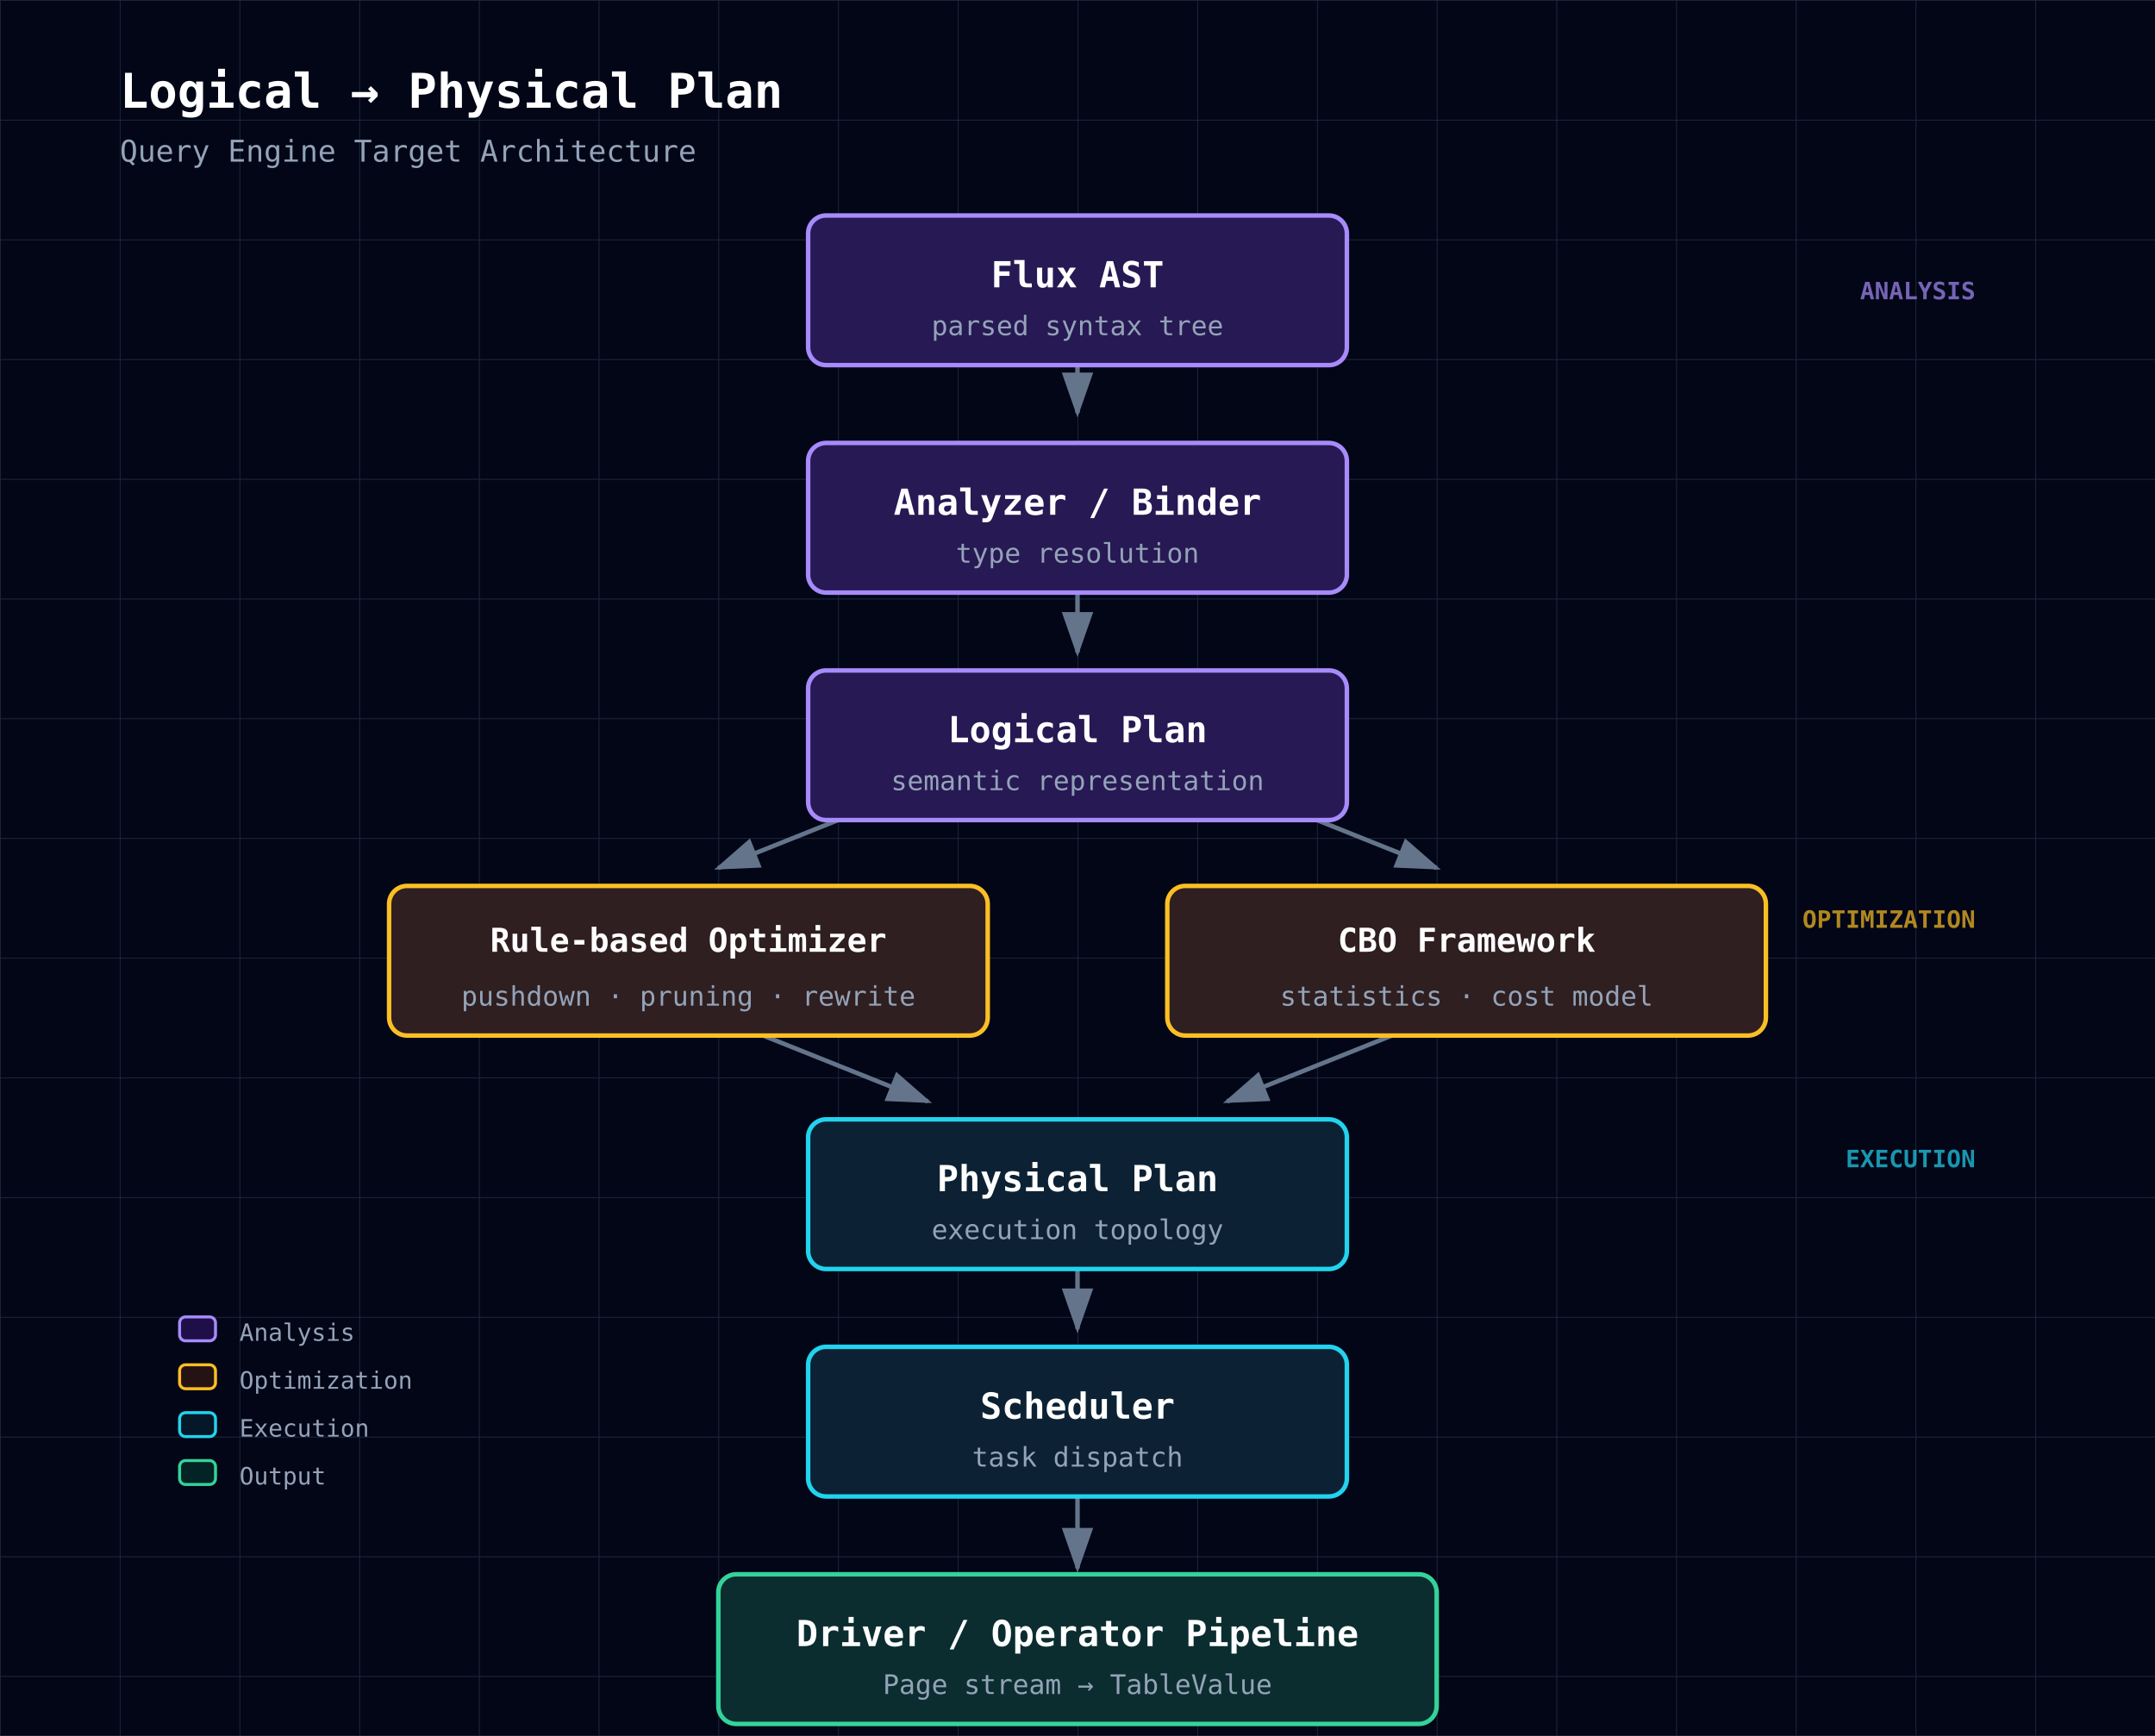
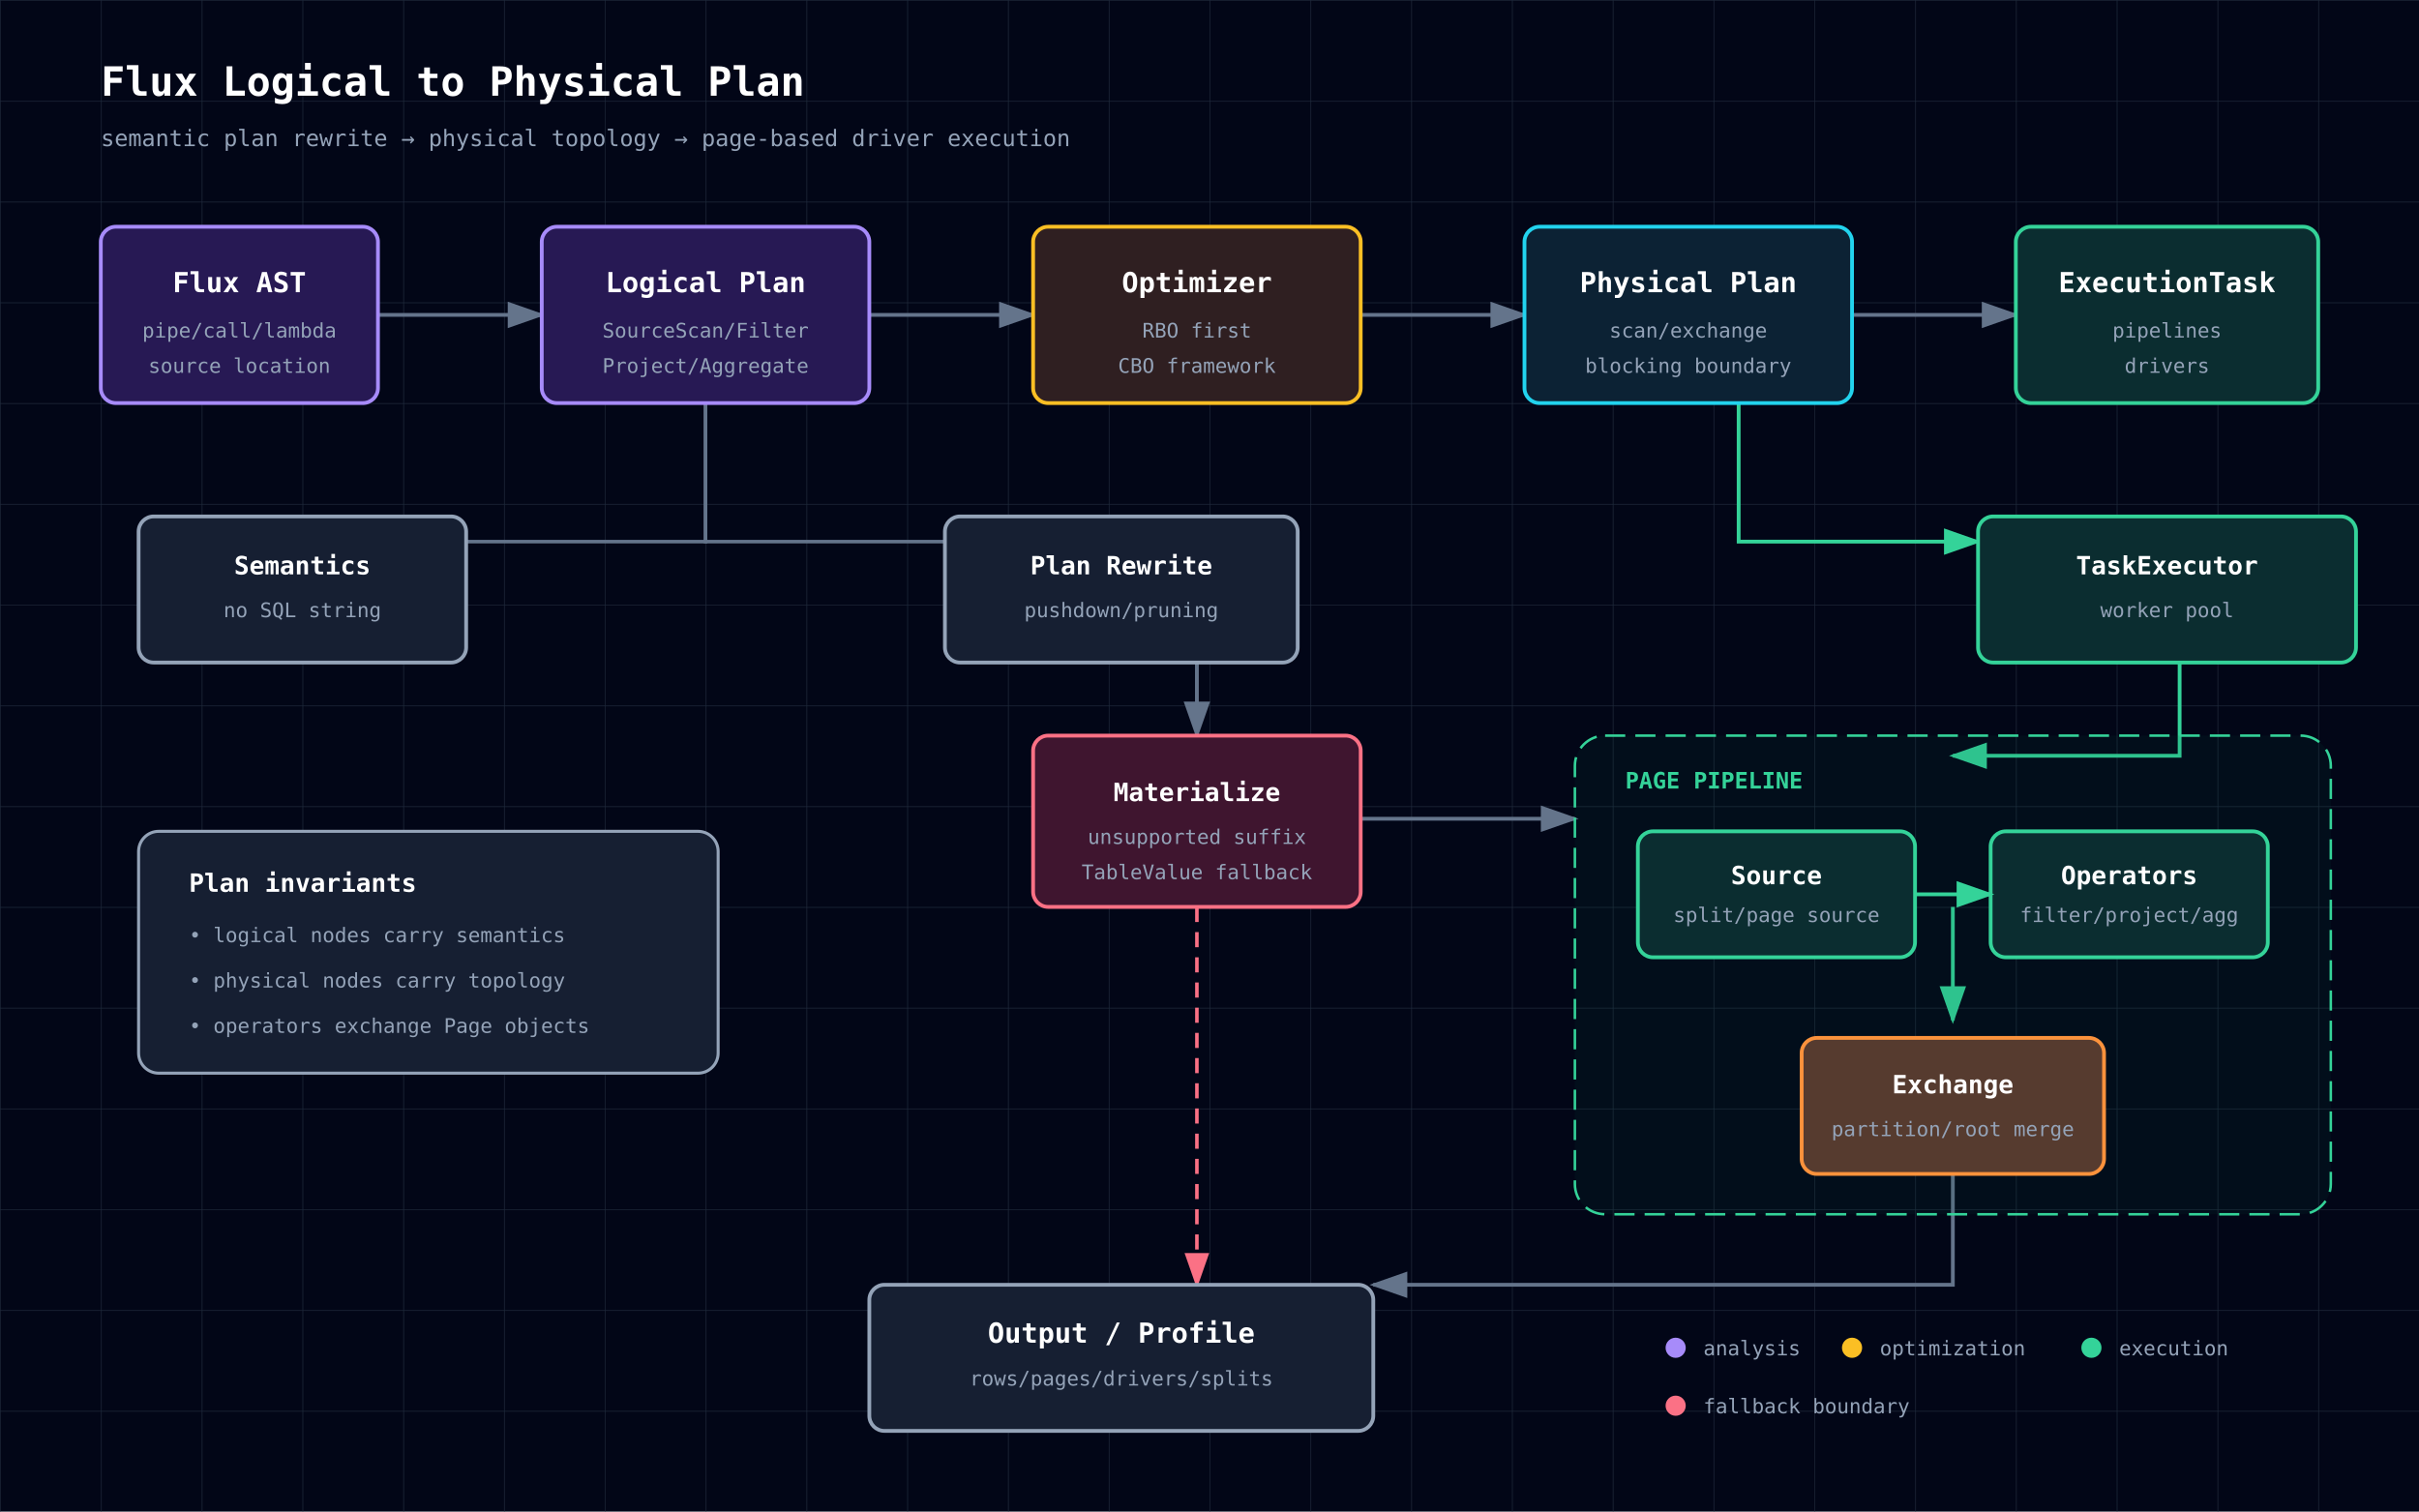
- <svg xmlns="http://www.w3.org/2000/svg" width="720" height="580" viewBox="0 0 720 580">
+ <svg xmlns="http://www.w3.org/2000/svg" width="960" height="600" viewBox="0 0 960 600">
  <defs>
    <pattern id="grid" width="40" height="40" patternUnits="userSpaceOnUse">
      <path d="M 40 0 L 0 0 0 40" fill="none" stroke="#1e293b" stroke-width="0.5" />
    </pattern>
    <marker id="arrowhead" markerWidth="10" markerHeight="7" refX="9" refY="3.5" orient="auto">
      <polygon points="0 0, 10 3.5, 0 7" fill="#64748b" />
    </marker>
    <marker id="arrow-cyan" markerWidth="10" markerHeight="7" refX="9" refY="3.5" orient="auto">
      <polygon points="0 0, 10 3.5, 0 7" fill="#22d3ee" />
    </marker>
    <marker id="arrow-emerald" markerWidth="10" markerHeight="7" refX="9" refY="3.5" orient="auto">
      <polygon points="0 0, 10 3.5, 0 7" fill="#34d399" />
    </marker>
+     <marker id="arrow-rose" markerWidth="10" markerHeight="7" refX="9" refY="3.5" orient="auto">
+       <polygon points="0 0, 10 3.5, 0 7" fill="#fb7185" />
+     </marker>
  </defs>
-   <rect width="720" height="580" fill="#020617" />
-   <rect width="720" height="580" fill="url(#grid)" />
-   <text x="40" y="36" fill="white" font-family="'JetBrains Mono', monospace" font-size="16" font-weight="700">Logical → Physical Plan</text>
-   <text x="40" y="54" fill="#94a3b8" font-family="'JetBrains Mono', monospace" font-size="10">Query Engine Target Architecture</text>
-   <line x1="360" y1="112" x2="360" y2="138" stroke="#64748b" stroke-width="1.5" marker-end="url(#arrowhead)" />
-   <line x1="360" y1="192" x2="360" y2="218" stroke="#64748b" stroke-width="1.5" marker-end="url(#arrowhead)" />
-   <path d="M 310 262 L 240 290" fill="none" stroke="#64748b" stroke-width="1.5" marker-end="url(#arrowhead)" />
-   <path d="M 410 262 L 480 290" fill="none" stroke="#64748b" stroke-width="1.5" marker-end="url(#arrowhead)" />
-   <path d="M 240 340 L 310 368" fill="none" stroke="#64748b" stroke-width="1.5" marker-end="url(#arrowhead)" />
-   <path d="M 480 340 L 410 368" fill="none" stroke="#64748b" stroke-width="1.5" marker-end="url(#arrowhead)" />
-   <line x1="360" y1="418" x2="360" y2="444" stroke="#64748b" stroke-width="1.5" marker-end="url(#arrowhead)" />
-   <line x1="360" y1="498" x2="360" y2="524" stroke="#64748b" stroke-width="1.5" marker-end="url(#arrowhead)" />
-   <text x="660" y="100" fill="#a78bfa" font-family="'JetBrains Mono', monospace" font-size="8" font-weight="600" text-anchor="end" opacity="0.7">ANALYSIS</text>
-   <text x="660" y="310" fill="#fbbf24" font-family="'JetBrains Mono', monospace" font-size="8" font-weight="600" text-anchor="end" opacity="0.7">OPTIMIZATION</text>
-   <text x="660" y="390" fill="#22d3ee" font-family="'JetBrains Mono', monospace" font-size="8" font-weight="600" text-anchor="end" opacity="0.7">EXECUTION</text>
-   <rect x="270" y="72" width="180" height="50" rx="6" fill="#0f172a" />
-   <rect x="270" y="72" width="180" height="50" rx="6" fill="rgba(76, 29, 149, 0.4)" stroke="#a78bfa" stroke-width="1.5" />
-   <text x="360" y="96" fill="white" font-family="'JetBrains Mono', monospace" font-size="12" font-weight="600" text-anchor="middle">Flux AST</text>
-   <text x="360" y="112" fill="#94a3b8" font-family="'JetBrains Mono', monospace" font-size="9" text-anchor="middle">parsed syntax tree</text>
-   <rect x="270" y="148" width="180" height="50" rx="6" fill="#0f172a" />
-   <rect x="270" y="148" width="180" height="50" rx="6" fill="rgba(76, 29, 149, 0.4)" stroke="#a78bfa" stroke-width="1.5" />
-   <text x="360" y="172" fill="white" font-family="'JetBrains Mono', monospace" font-size="12" font-weight="600" text-anchor="middle">Analyzer / Binder</text>
-   <text x="360" y="188" fill="#94a3b8" font-family="'JetBrains Mono', monospace" font-size="9" text-anchor="middle">type resolution</text>
-   <rect x="270" y="224" width="180" height="50" rx="6" fill="#0f172a" />
-   <rect x="270" y="224" width="180" height="50" rx="6" fill="rgba(76, 29, 149, 0.4)" stroke="#a78bfa" stroke-width="1.5" />
-   <text x="360" y="248" fill="white" font-family="'JetBrains Mono', monospace" font-size="12" font-weight="600" text-anchor="middle">Logical Plan</text>
-   <text x="360" y="264" fill="#94a3b8" font-family="'JetBrains Mono', monospace" font-size="9" text-anchor="middle">semantic representation</text>
-   <rect x="130" y="296" width="200" height="50" rx="6" fill="#0f172a" />
-   <rect x="130" y="296" width="200" height="50" rx="6" fill="rgba(120, 53, 15, 0.3)" stroke="#fbbf24" stroke-width="1.5" />
-   <text x="230" y="318" fill="white" font-family="'JetBrains Mono', monospace" font-size="11" font-weight="600" text-anchor="middle">Rule-based Optimizer</text>
-   <text x="230" y="336" fill="#94a3b8" font-family="'JetBrains Mono', monospace" font-size="9" text-anchor="middle">pushdown · pruning · rewrite</text>
-   <rect x="390" y="296" width="200" height="50" rx="6" fill="#0f172a" />
-   <rect x="390" y="296" width="200" height="50" rx="6" fill="rgba(120, 53, 15, 0.3)" stroke="#fbbf24" stroke-width="1.5" />
-   <text x="490" y="318" fill="white" font-family="'JetBrains Mono', monospace" font-size="11" font-weight="600" text-anchor="middle">CBO Framework</text>
-   <text x="490" y="336" fill="#94a3b8" font-family="'JetBrains Mono', monospace" font-size="9" text-anchor="middle">statistics · cost model</text>
-   <rect x="270" y="374" width="180" height="50" rx="6" fill="#0f172a" />
-   <rect x="270" y="374" width="180" height="50" rx="6" fill="rgba(8, 51, 68, 0.4)" stroke="#22d3ee" stroke-width="1.5" />
-   <text x="360" y="398" fill="white" font-family="'JetBrains Mono', monospace" font-size="12" font-weight="600" text-anchor="middle">Physical Plan</text>
-   <text x="360" y="414" fill="#94a3b8" font-family="'JetBrains Mono', monospace" font-size="9" text-anchor="middle">execution topology</text>
-   <rect x="270" y="450" width="180" height="50" rx="6" fill="#0f172a" />
-   <rect x="270" y="450" width="180" height="50" rx="6" fill="rgba(8, 51, 68, 0.4)" stroke="#22d3ee" stroke-width="1.5" />
-   <text x="360" y="474" fill="white" font-family="'JetBrains Mono', monospace" font-size="12" font-weight="600" text-anchor="middle">Scheduler</text>
-   <text x="360" y="490" fill="#94a3b8" font-family="'JetBrains Mono', monospace" font-size="9" text-anchor="middle">task dispatch</text>
-   <rect x="240" y="526" width="240" height="50" rx="6" fill="#0f172a" />
-   <rect x="240" y="526" width="240" height="50" rx="6" fill="rgba(6, 78, 59, 0.4)" stroke="#34d399" stroke-width="1.5" />
-   <text x="360" y="550" fill="white" font-family="'JetBrains Mono', monospace" font-size="12" font-weight="600" text-anchor="middle">Driver / Operator Pipeline</text>
-   <text x="360" y="566" fill="#94a3b8" font-family="'JetBrains Mono', monospace" font-size="9" text-anchor="middle">Page stream → TableValue</text>
-   <rect x="60" y="440" width="12" height="8" rx="2" fill="rgba(76, 29, 149, 0.4)" stroke="#a78bfa" stroke-width="1" />
-   <text x="80" y="448" fill="#94a3b8" font-family="'JetBrains Mono', monospace" font-size="8">Analysis</text>
-   <rect x="60" y="456" width="12" height="8" rx="2" fill="rgba(120, 53, 15, 0.3)" stroke="#fbbf24" stroke-width="1" />
-   <text x="80" y="464" fill="#94a3b8" font-family="'JetBrains Mono', monospace" font-size="8">Optimization</text>
-   <rect x="60" y="472" width="12" height="8" rx="2" fill="rgba(8, 51, 68, 0.4)" stroke="#22d3ee" stroke-width="1" />
-   <text x="80" y="480" fill="#94a3b8" font-family="'JetBrains Mono', monospace" font-size="8">Execution</text>
-   <rect x="60" y="488" width="12" height="8" rx="2" fill="rgba(6, 78, 59, 0.4)" stroke="#34d399" stroke-width="1" />
-   <text x="80" y="496" fill="#94a3b8" font-family="'JetBrains Mono', monospace" font-size="8">Output</text>
+   <rect width="960" height="600" fill="#020617" />
+   <rect width="960" height="600" fill="url(#grid)" />
+   <text x="40" y="38" fill="white" font-family="'JetBrains Mono', monospace" font-size="16" font-weight="700">Flux Logical to Physical Plan</text>
+   <text x="40" y="58" fill="#94a3b8" font-family="'JetBrains Mono', monospace" font-size="9">semantic plan rewrite → physical topology → page-based driver execution</text>
+   <line x1="150" y1="125" x2="215" y2="125" stroke="#64748b" stroke-width="1.5" marker-end="url(#arrowhead)" />
+   <line x1="345" y1="125" x2="410" y2="125" stroke="#64748b" stroke-width="1.5" marker-end="url(#arrowhead)" />
+   <line x1="540" y1="125" x2="605" y2="125" stroke="#64748b" stroke-width="1.5" marker-end="url(#arrowhead)" />
+   <line x1="735" y1="125" x2="800" y2="125" stroke="#64748b" stroke-width="1.5" marker-end="url(#arrowhead)" />
+   <path d="M 280 160 V 215 H 158" fill="none" stroke="#64748b" stroke-width="1.4" marker-end="url(#arrowhead)" />
+   <path d="M 280 160 V 215 H 402" fill="none" stroke="#64748b" stroke-width="1.4" marker-end="url(#arrowhead)" />
+   <path d="M 475 250 V 292" fill="none" stroke="#64748b" stroke-width="1.5" marker-end="url(#arrowhead)" />
+   <line x1="540" y1="325" x2="625" y2="325" stroke="#64748b" stroke-width="1.5" marker-end="url(#arrowhead)" />
+   <path d="M 690 160 V 215 H 785" fill="none" stroke="#34d399" stroke-width="1.5" marker-end="url(#arrow-emerald)" />
+   <path d="M 865 250 V 300 H 775" fill="none" stroke="#34d399" stroke-width="1.5" marker-end="url(#arrow-emerald)" />
+   <line x1="775" y1="360" x2="775" y2="405" stroke="#34d399" stroke-width="1.5" marker-end="url(#arrow-emerald)" />
+   <path d="M 775 465 V 510 H 545" fill="none" stroke="#64748b" stroke-width="1.5" marker-end="url(#arrowhead)" />
+   <path d="M 475 360 V 510" fill="none" stroke="#fb7185" stroke-width="1.4" stroke-dasharray="6,4" marker-end="url(#arrow-rose)" />
+   <rect x="40" y="90" width="110" height="70" rx="6" fill="#0f172a" />
+   <rect x="40" y="90" width="110" height="70" rx="6" fill="rgba(76, 29, 149, 0.4)" stroke="#a78bfa" stroke-width="1.5" />
+   <text x="95" y="116" fill="white" font-family="'JetBrains Mono', monospace" font-size="11" font-weight="600" text-anchor="middle">Flux AST</text>
+   <text x="95" y="134" fill="#94a3b8" font-family="'JetBrains Mono', monospace" font-size="8" text-anchor="middle">pipe/call/lambda</text>
+   <text x="95" y="148" fill="#94a3b8" font-family="'JetBrains Mono', monospace" font-size="8" text-anchor="middle">source location</text>
+   <rect x="215" y="90" width="130" height="70" rx="6" fill="#0f172a" />
+   <rect x="215" y="90" width="130" height="70" rx="6" fill="rgba(76, 29, 149, 0.4)" stroke="#a78bfa" stroke-width="1.5" />
+   <text x="280" y="116" fill="white" font-family="'JetBrains Mono', monospace" font-size="11" font-weight="600" text-anchor="middle">Logical Plan</text>
+   <text x="280" y="134" fill="#94a3b8" font-family="'JetBrains Mono', monospace" font-size="8" text-anchor="middle">SourceScan/Filter</text>
+   <text x="280" y="148" fill="#94a3b8" font-family="'JetBrains Mono', monospace" font-size="8" text-anchor="middle">Project/Aggregate</text>
+   <rect x="410" y="90" width="130" height="70" rx="6" fill="#0f172a" />
+   <rect x="410" y="90" width="130" height="70" rx="6" fill="rgba(120, 53, 15, 0.3)" stroke="#fbbf24" stroke-width="1.5" />
+   <text x="475" y="116" fill="white" font-family="'JetBrains Mono', monospace" font-size="11" font-weight="600" text-anchor="middle">Optimizer</text>
+   <text x="475" y="134" fill="#94a3b8" font-family="'JetBrains Mono', monospace" font-size="8" text-anchor="middle">RBO first</text>
+   <text x="475" y="148" fill="#94a3b8" font-family="'JetBrains Mono', monospace" font-size="8" text-anchor="middle">CBO framework</text>
+   <rect x="605" y="90" width="130" height="70" rx="6" fill="#0f172a" />
+   <rect x="605" y="90" width="130" height="70" rx="6" fill="rgba(8, 51, 68, 0.4)" stroke="#22d3ee" stroke-width="1.5" />
+   <text x="670" y="116" fill="white" font-family="'JetBrains Mono', monospace" font-size="11" font-weight="600" text-anchor="middle">Physical Plan</text>
+   <text x="670" y="134" fill="#94a3b8" font-family="'JetBrains Mono', monospace" font-size="8" text-anchor="middle">scan/exchange</text>
+   <text x="670" y="148" fill="#94a3b8" font-family="'JetBrains Mono', monospace" font-size="8" text-anchor="middle">blocking boundary</text>
+   <rect x="800" y="90" width="120" height="70" rx="6" fill="#0f172a" />
+   <rect x="800" y="90" width="120" height="70" rx="6" fill="rgba(6, 78, 59, 0.4)" stroke="#34d399" stroke-width="1.5" />
+   <text x="860" y="116" fill="white" font-family="'JetBrains Mono', monospace" font-size="11" font-weight="600" text-anchor="middle">ExecutionTask</text>
+   <text x="860" y="134" fill="#94a3b8" font-family="'JetBrains Mono', monospace" font-size="8" text-anchor="middle">pipelines</text>
+   <text x="860" y="148" fill="#94a3b8" font-family="'JetBrains Mono', monospace" font-size="8" text-anchor="middle">drivers</text>
+   <rect x="55" y="205" width="130" height="58" rx="6" fill="#0f172a" />
+   <rect x="55" y="205" width="130" height="58" rx="6" fill="rgba(30, 41, 59, 0.5)" stroke="#94a3b8" stroke-width="1.5" />
+   <text x="120" y="228" fill="white" font-family="'JetBrains Mono', monospace" font-size="10" font-weight="600" text-anchor="middle">Semantics</text>
+   <text x="120" y="245" fill="#94a3b8" font-family="'JetBrains Mono', monospace" font-size="8" text-anchor="middle">no SQL string</text>
+   <rect x="375" y="205" width="140" height="58" rx="6" fill="#0f172a" />
+   <rect x="375" y="205" width="140" height="58" rx="6" fill="rgba(30, 41, 59, 0.5)" stroke="#94a3b8" stroke-width="1.5" />
+   <text x="445" y="228" fill="white" font-family="'JetBrains Mono', monospace" font-size="10" font-weight="600" text-anchor="middle">Plan Rewrite</text>
+   <text x="445" y="245" fill="#94a3b8" font-family="'JetBrains Mono', monospace" font-size="8" text-anchor="middle">pushdown/pruning</text>
+   <rect x="785" y="205" width="150" height="58" rx="6" fill="#0f172a" />
+   <rect x="785" y="205" width="150" height="58" rx="6" fill="rgba(6, 78, 59, 0.4)" stroke="#34d399" stroke-width="1.5" />
+   <text x="860" y="228" fill="white" font-family="'JetBrains Mono', monospace" font-size="10" font-weight="600" text-anchor="middle">TaskExecutor</text>
+   <text x="860" y="245" fill="#94a3b8" font-family="'JetBrains Mono', monospace" font-size="8" text-anchor="middle">worker pool</text>
+   <rect x="625" y="292" width="300" height="190" rx="12" fill="rgba(6, 78, 59, 0.12)" stroke="#34d399" stroke-width="1" stroke-dasharray="8,4" />
+   <text x="645" y="313" fill="#34d399" font-family="'JetBrains Mono', monospace" font-size="9" font-weight="600">PAGE PIPELINE</text>
+   <rect x="650" y="330" width="110" height="50" rx="6" fill="#0f172a" />
+   <rect x="650" y="330" width="110" height="50" rx="6" fill="rgba(6, 78, 59, 0.4)" stroke="#34d399" stroke-width="1.5" />
+   <text x="705" y="351" fill="white" font-family="'JetBrains Mono', monospace" font-size="10" font-weight="600" text-anchor="middle">Source</text>
+   <text x="705" y="366" fill="#94a3b8" font-family="'JetBrains Mono', monospace" font-size="8" text-anchor="middle">split/page source</text>
+   <rect x="790" y="330" width="110" height="50" rx="6" fill="#0f172a" />
+   <rect x="790" y="330" width="110" height="50" rx="6" fill="rgba(6, 78, 59, 0.4)" stroke="#34d399" stroke-width="1.5" />
+   <text x="845" y="351" fill="white" font-family="'JetBrains Mono', monospace" font-size="10" font-weight="600" text-anchor="middle">Operators</text>
+   <text x="845" y="366" fill="#94a3b8" font-family="'JetBrains Mono', monospace" font-size="8" text-anchor="middle">filter/project/agg</text>
+   <line x1="760" y1="355" x2="790" y2="355" stroke="#34d399" stroke-width="1.5" marker-end="url(#arrow-emerald)" />
+   <rect x="715" y="412" width="120" height="54" rx="6" fill="#0f172a" />
+   <rect x="715" y="412" width="120" height="54" rx="6" fill="rgba(251, 146, 60, 0.3)" stroke="#fb923c" stroke-width="1.5" />
+   <text x="775" y="434" fill="white" font-family="'JetBrains Mono', monospace" font-size="10" font-weight="600" text-anchor="middle">Exchange</text>
+   <text x="775" y="451" fill="#94a3b8" font-family="'JetBrains Mono', monospace" font-size="8" text-anchor="middle">partition/root merge</text>
+   <rect x="410" y="292" width="130" height="68" rx="6" fill="#0f172a" />
+   <rect x="410" y="292" width="130" height="68" rx="6" fill="rgba(136, 19, 55, 0.4)" stroke="#fb7185" stroke-width="1.5" />
+   <text x="475" y="318" fill="white" font-family="'JetBrains Mono', monospace" font-size="10" font-weight="600" text-anchor="middle">Materialize</text>
+   <text x="475" y="335" fill="#94a3b8" font-family="'JetBrains Mono', monospace" font-size="8" text-anchor="middle">unsupported suffix</text>
+   <text x="475" y="349" fill="#94a3b8" font-family="'JetBrains Mono', monospace" font-size="8" text-anchor="middle">TableValue fallback</text>
+   <rect x="345" y="510" width="200" height="58" rx="6" fill="#0f172a" />
+   <rect x="345" y="510" width="200" height="58" rx="6" fill="rgba(30, 41, 59, 0.5)" stroke="#94a3b8" stroke-width="1.5" />
+   <text x="445" y="533" fill="white" font-family="'JetBrains Mono', monospace" font-size="11" font-weight="600" text-anchor="middle">Output / Profile</text>
+   <text x="445" y="550" fill="#94a3b8" font-family="'JetBrains Mono', monospace" font-size="8" text-anchor="middle">rows/pages/drivers/splits</text>
+   <rect x="55" y="330" width="230" height="96" rx="8" fill="#0f172a" />
+   <rect x="55" y="330" width="230" height="96" rx="8" fill="rgba(30, 41, 59, 0.5)" stroke="#94a3b8" stroke-width="1.2" />
+   <text x="75" y="354" fill="white" font-family="'JetBrains Mono', monospace" font-size="10" font-weight="600">Plan invariants</text>
+   <text x="75" y="374" fill="#94a3b8" font-family="'JetBrains Mono', monospace" font-size="8">• logical nodes carry semantics</text>
+   <text x="75" y="392" fill="#94a3b8" font-family="'JetBrains Mono', monospace" font-size="8">• physical nodes carry topology</text>
+   <text x="75" y="410" fill="#94a3b8" font-family="'JetBrains Mono', monospace" font-size="8">• operators exchange Page objects</text>
+   <circle cx="665" cy="535" r="4" fill="#a78bfa" />
+   <text x="676" y="538" fill="#94a3b8" font-family="'JetBrains Mono', monospace" font-size="8">analysis</text>
+   <circle cx="735" cy="535" r="4" fill="#fbbf24" />
+   <text x="746" y="538" fill="#94a3b8" font-family="'JetBrains Mono', monospace" font-size="8">optimization</text>
+   <circle cx="830" cy="535" r="4" fill="#34d399" />
+   <text x="841" y="538" fill="#94a3b8" font-family="'JetBrains Mono', monospace" font-size="8">execution</text>
+   <circle cx="665" cy="558" r="4" fill="#fb7185" />
+   <text x="676" y="561" fill="#94a3b8" font-family="'JetBrains Mono', monospace" font-size="8">fallback boundary</text>
</svg>
